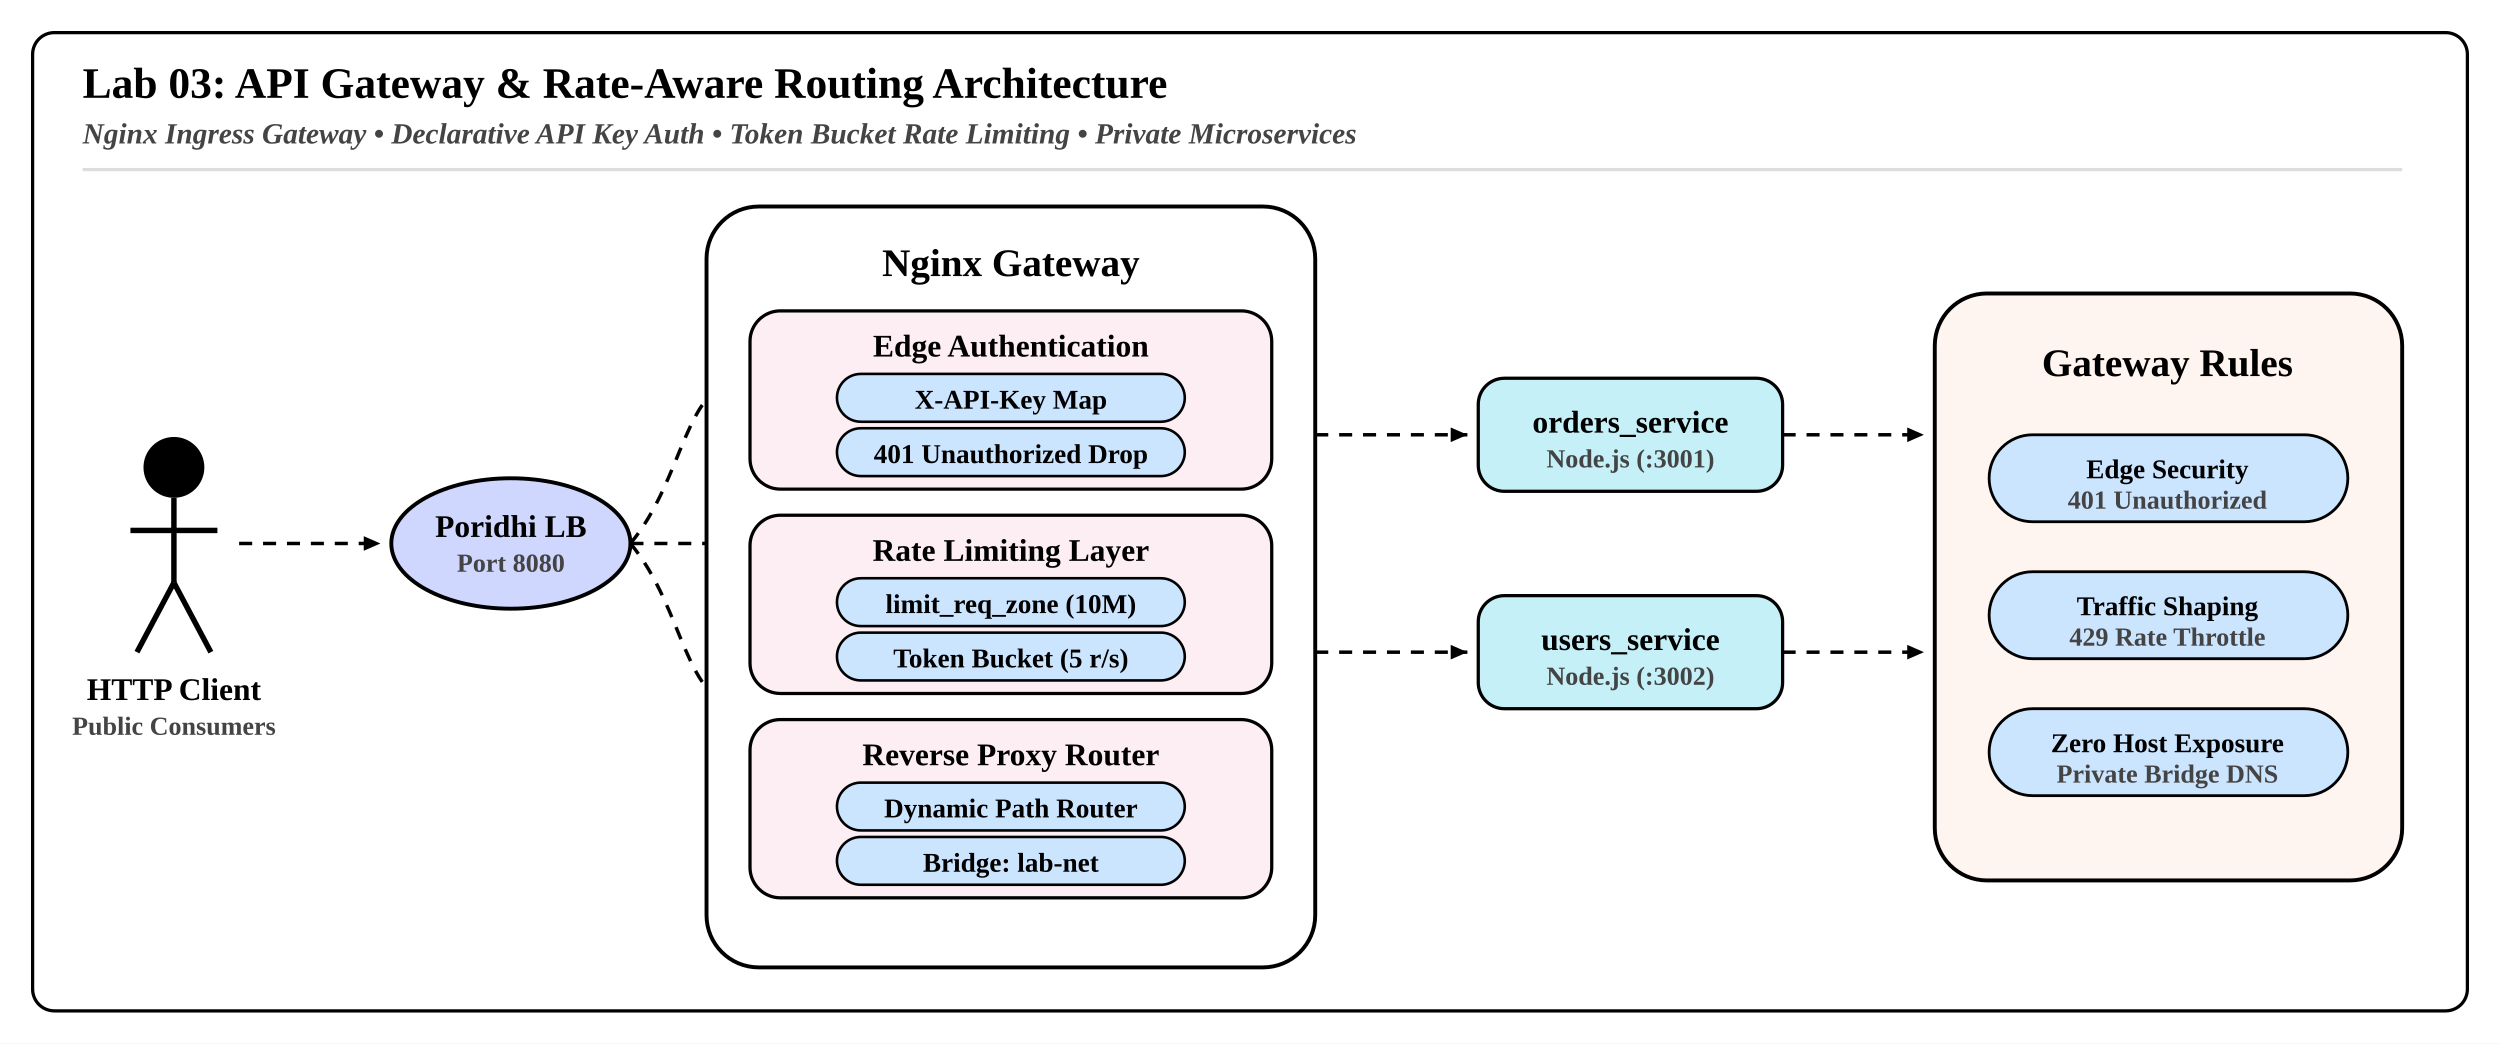
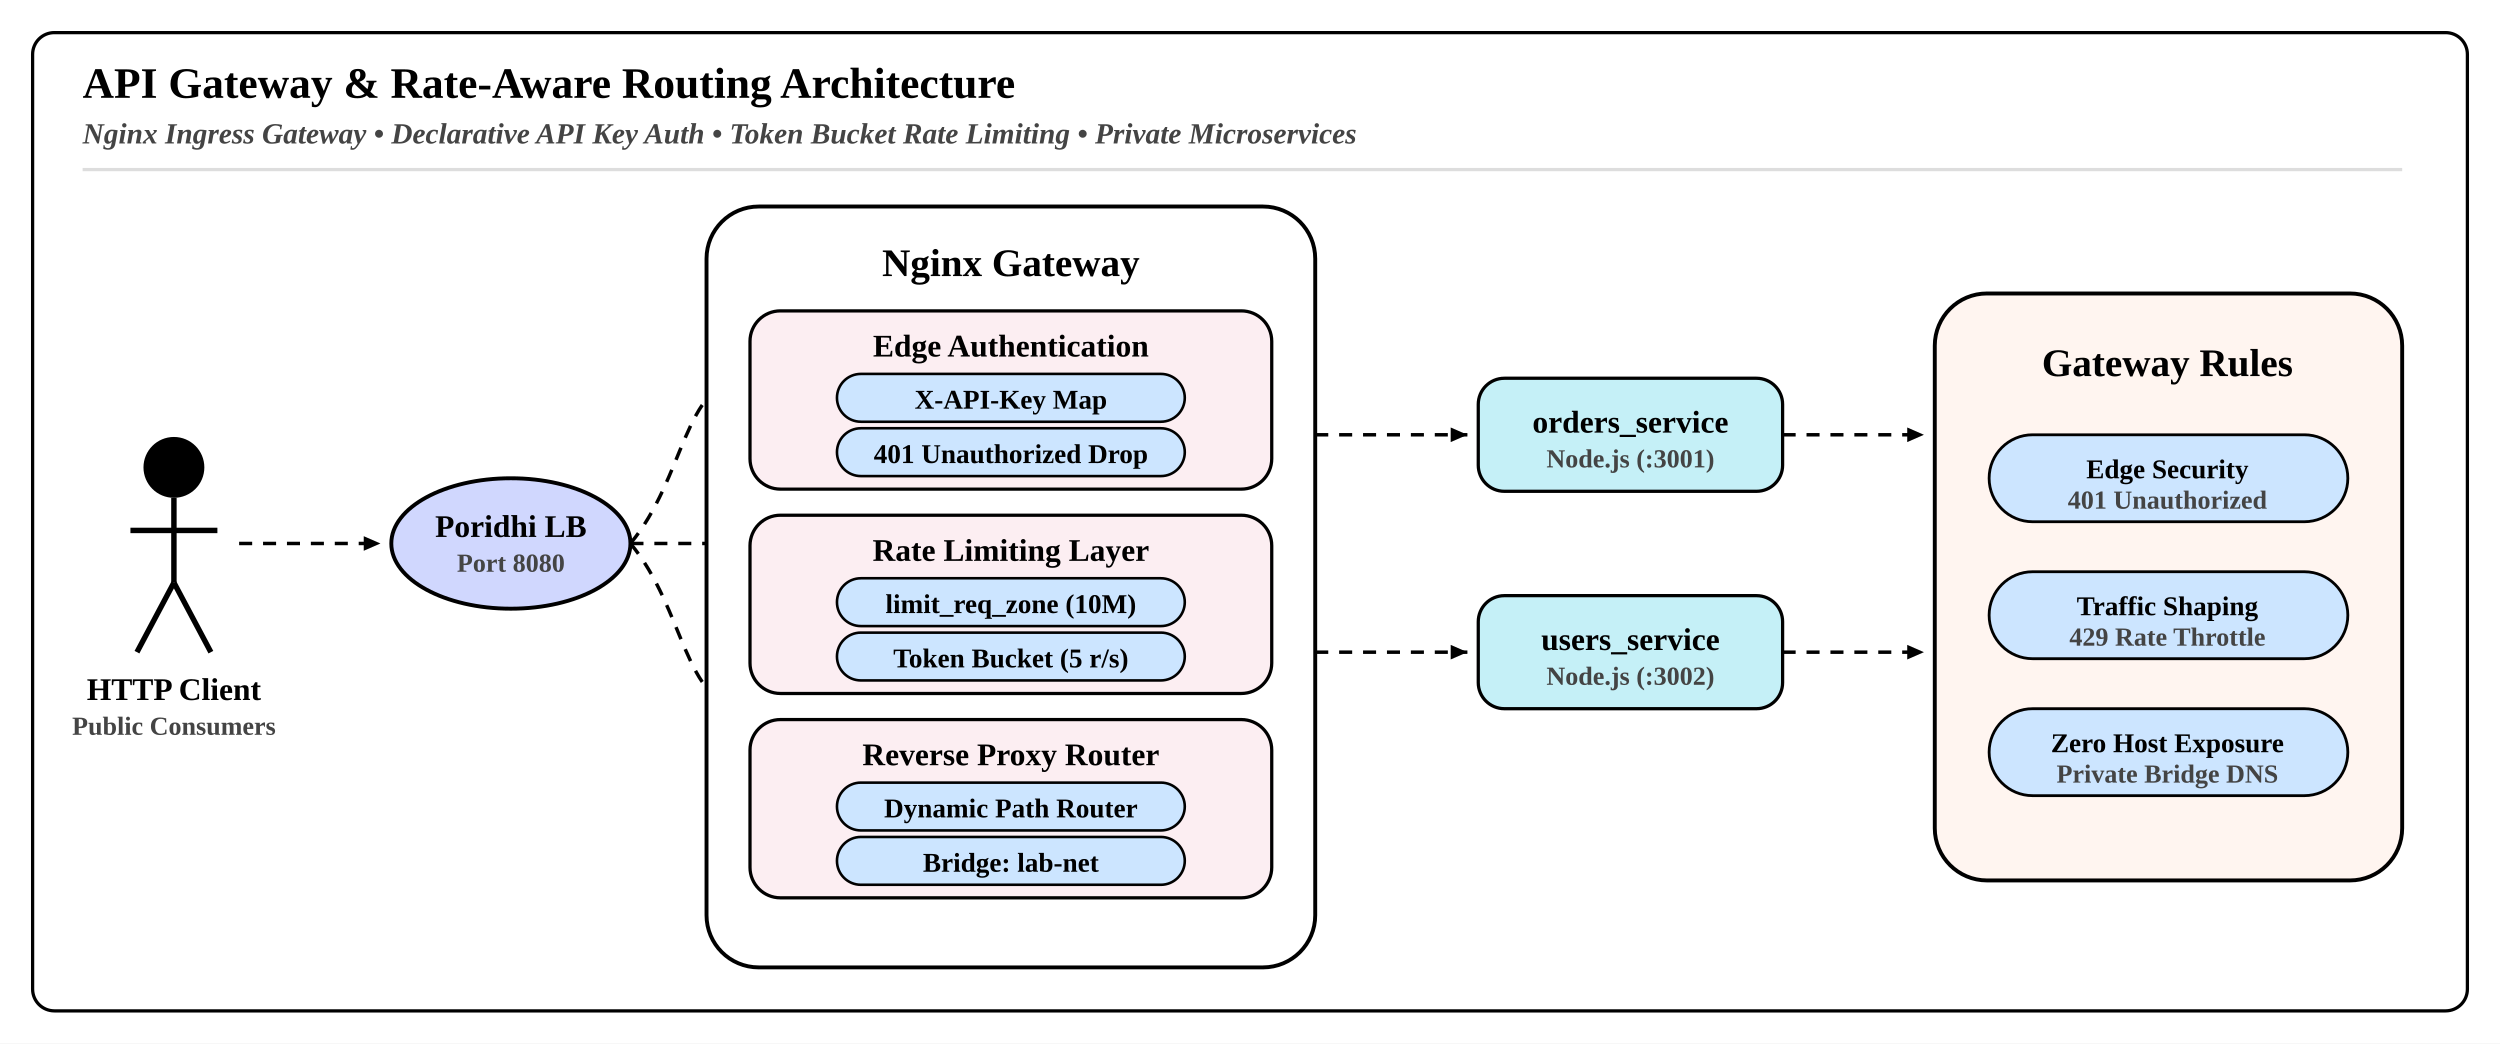
<svg xmlns="http://www.w3.org/2000/svg" viewBox="0 0 1150 480" width="1150" height="480">
  <defs>
    <marker id="arrow" viewBox="0 0 10 10" refX="8" refY="5" markerWidth="6" markerHeight="6" orient="auto-start-reverse">
      <path d="M 0 1.5 L 8 5 L 0 8.5 z" fill="#000000" />
    </marker>
    <style>
      text {
        font-family: "Times New Roman", Times, "Liberation Serif", serif;
        font-weight: bold;
        fill: #000000;
      }
      .banner-title { font-size: 20px; font-weight: bold; }
      .banner-sub { font-size: 13.5px; fill: #444444; font-style: italic; }
      .group-title { font-size: 18px; text-anchor: middle; }
      .card-title { font-size: 14.5px; text-anchor: middle; }
      .pill-text { font-size: 12.5px; text-anchor: middle; }
      .box-title { font-size: 14.5px; text-anchor: middle; }
      .box-sub { font-size: 12px; text-anchor: middle; fill: #444444; }
      .flow-arrow {
        stroke: #000000;
        stroke-width: 1.6;
        stroke-dasharray: 6 5;
        fill: none;
        animation: flowAnimation 1s linear infinite;
      }
      @keyframes flowAnimation {
        from { stroke-dashoffset: 22; }
        to { stroke-dashoffset: 0; }
      }
    </style>
  </defs>
  <rect width="100%" height="100%" fill="#ffffff" />
  <rect x="15" y="15" width="1120" height="450" rx="10" fill="#ffffff" stroke="#000000" stroke-width="1.5" />
-   <text x="38" y="45" class="banner-title">Lab 03: API Gateway &amp; Rate-Aware Routing Architecture</text>
+   <text x="38" y="45" class="banner-title">API Gateway &amp; Rate-Aware Routing Architecture</text>
  <text x="38" y="66" class="banner-sub">Nginx Ingress Gateway • Declarative API Key Auth • Token Bucket Rate Limiting • Private Microservices</text>
  <line x1="38" y1="78" x2="1105" y2="78" stroke="#dddddd" stroke-width="1.5" />
  <g id="client" transform="translate(55, 230)">
    <circle cx="25" cy="-15" r="14" fill="#000000" />
    <line x1="25" y1="-1" x2="25" y2="38" stroke="#000000" stroke-width="2.5" />
    <line x1="5" y1="14" x2="45" y2="14" stroke="#000000" stroke-width="2.5" />
    <line x1="25" y1="38" x2="8" y2="70" stroke="#000000" stroke-width="2.5" />
    <line x1="25" y1="38" x2="42" y2="70" stroke="#000000" stroke-width="2.5" />
    <text x="25" y="92" class="box-title">HTTP Client</text>
    <text x="25" y="108" class="box-sub">Public Consumers</text>
  </g>
  <path d="M 110 250 L 175 250" class="flow-arrow" marker-end="url(#arrow)">
    <animate attributeName="stroke-dashoffset" from="22" to="0" dur="1s" repeatCount="indefinite" />
  </path>
  <g id="lb" transform="translate(180, 210)">
    <ellipse cx="55" cy="40" rx="55" ry="30" fill="#d0d7fe" stroke="#000000" stroke-width="1.8" />
    <text x="55" y="37" class="box-title">Poridhi LB</text>
    <text x="55" y="53" class="box-sub">Port 8080</text>
  </g>
  <path d="M 290 250 C 315 220, 315 175, 342 175" class="flow-arrow" marker-end="url(#arrow)">
    <animate attributeName="stroke-dashoffset" from="22" to="0" dur="1s" repeatCount="indefinite" />
  </path>
  <path d="M 290 250 L 342 250" class="flow-arrow" marker-end="url(#arrow)">
    <animate attributeName="stroke-dashoffset" from="22" to="0" dur="1s" repeatCount="indefinite" />
  </path>
  <path d="M 290 250 C 315 280, 315 325, 342 325" class="flow-arrow" marker-end="url(#arrow)">
    <animate attributeName="stroke-dashoffset" from="22" to="0" dur="1s" repeatCount="indefinite" />
  </path>
  <g id="web-app" transform="translate(325, 95)">
    <rect x="0" y="0" width="280" height="350" rx="24" fill="#ffffff" stroke="#000000" stroke-width="1.8" />
    <text x="140" y="32" class="group-title">Nginx Gateway</text>
    <g transform="translate(20, 48)">
      <rect x="0" y="0" width="240" height="82" rx="14" fill="#fceef2" stroke="#000000" stroke-width="1.5" />
      <text x="120" y="21" class="card-title">Edge Authentication</text>
      <rect x="40" y="29" width="160" height="22" rx="11" fill="#cce5ff" stroke="#000000" stroke-width="1.2" />
      <text x="120" y="45" class="pill-text">X-API-Key Map</text>
      <rect x="40" y="54" width="160" height="22" rx="11" fill="#cce5ff" stroke="#000000" stroke-width="1.2" />
      <text x="120" y="70" class="pill-text">401 Unauthorized Drop</text>
    </g>
    <g transform="translate(20, 142)">
      <rect x="0" y="0" width="240" height="82" rx="14" fill="#fceef2" stroke="#000000" stroke-width="1.5" />
      <text x="120" y="21" class="card-title">Rate Limiting Layer</text>
      <rect x="40" y="29" width="160" height="22" rx="11" fill="#cce5ff" stroke="#000000" stroke-width="1.2" />
      <text x="120" y="45" class="pill-text">limit_req_zone (10M)</text>
      <rect x="40" y="54" width="160" height="22" rx="11" fill="#cce5ff" stroke="#000000" stroke-width="1.2" />
      <text x="120" y="70" class="pill-text">Token Bucket (5 r/s)</text>
    </g>
    <g transform="translate(20, 236)">
      <rect x="0" y="0" width="240" height="82" rx="14" fill="#fceef2" stroke="#000000" stroke-width="1.5" />
      <text x="120" y="21" class="card-title">Reverse Proxy Router</text>
      <rect x="40" y="29" width="160" height="22" rx="11" fill="#cce5ff" stroke="#000000" stroke-width="1.2" />
      <text x="120" y="45" class="pill-text">Dynamic Path Router</text>
      <rect x="40" y="54" width="160" height="22" rx="11" fill="#cce5ff" stroke="#000000" stroke-width="1.2" />
      <text x="120" y="70" class="pill-text">Bridge: lab-net</text>
    </g>
  </g>
  <path d="M 605 200 L 675 200" class="flow-arrow" marker-end="url(#arrow)">
    <animate attributeName="stroke-dashoffset" from="22" to="0" dur="1s" repeatCount="indefinite" />
  </path>
  <path d="M 605 300 L 675 300" class="flow-arrow" marker-end="url(#arrow)">
    <animate attributeName="stroke-dashoffset" from="22" to="0" dur="1s" repeatCount="indefinite" />
  </path>
  <g id="orders-service" transform="translate(680, 174)">
    <rect x="0" y="0" width="140" height="52" rx="12" fill="#c5f0f7" stroke="#000000" stroke-width="1.5" />
    <text x="70" y="25" class="box-title">orders_service</text>
    <text x="70" y="41" class="box-sub">Node.js (:3001)</text>
  </g>
  <g id="users-service" transform="translate(680, 274)">
    <rect x="0" y="0" width="140" height="52" rx="12" fill="#c5f0f7" stroke="#000000" stroke-width="1.5" />
    <text x="70" y="25" class="box-title">users_service</text>
    <text x="70" y="41" class="box-sub">Node.js (:3002)</text>
  </g>
  <path d="M 820 200 L 885 200" class="flow-arrow" marker-end="url(#arrow)">
    <animate attributeName="stroke-dashoffset" from="22" to="0" dur="1s" repeatCount="indefinite" />
  </path>
  <path d="M 820 300 L 885 300" class="flow-arrow" marker-end="url(#arrow)">
    <animate attributeName="stroke-dashoffset" from="22" to="0" dur="1s" repeatCount="indefinite" />
  </path>
  <g id="gateway-rules" transform="translate(890, 135)">
    <rect x="0" y="0" width="215" height="270" rx="24" fill="#fff5f0" stroke="#000000" stroke-width="1.8" />
    <text x="107" y="38" class="group-title">Gateway Rules</text>
    <rect x="25" y="65" width="165" height="40" rx="20" fill="#cce5ff" stroke="#000000" stroke-width="1.3" />
    <text x="107" y="85" class="pill-text">Edge Security</text>
    <text x="107" y="99" class="box-sub">401 Unauthorized</text>
    <rect x="25" y="128" width="165" height="40" rx="20" fill="#cce5ff" stroke="#000000" stroke-width="1.3" />
    <text x="107" y="148" class="pill-text">Traffic Shaping</text>
    <text x="107" y="162" class="box-sub">429 Rate Throttle</text>
    <rect x="25" y="191" width="165" height="40" rx="20" fill="#cce5ff" stroke="#000000" stroke-width="1.3" />
    <text x="107" y="211" class="pill-text">Zero Host Exposure</text>
    <text x="107" y="225" class="box-sub">Private Bridge DNS</text>
  </g>
</svg>
